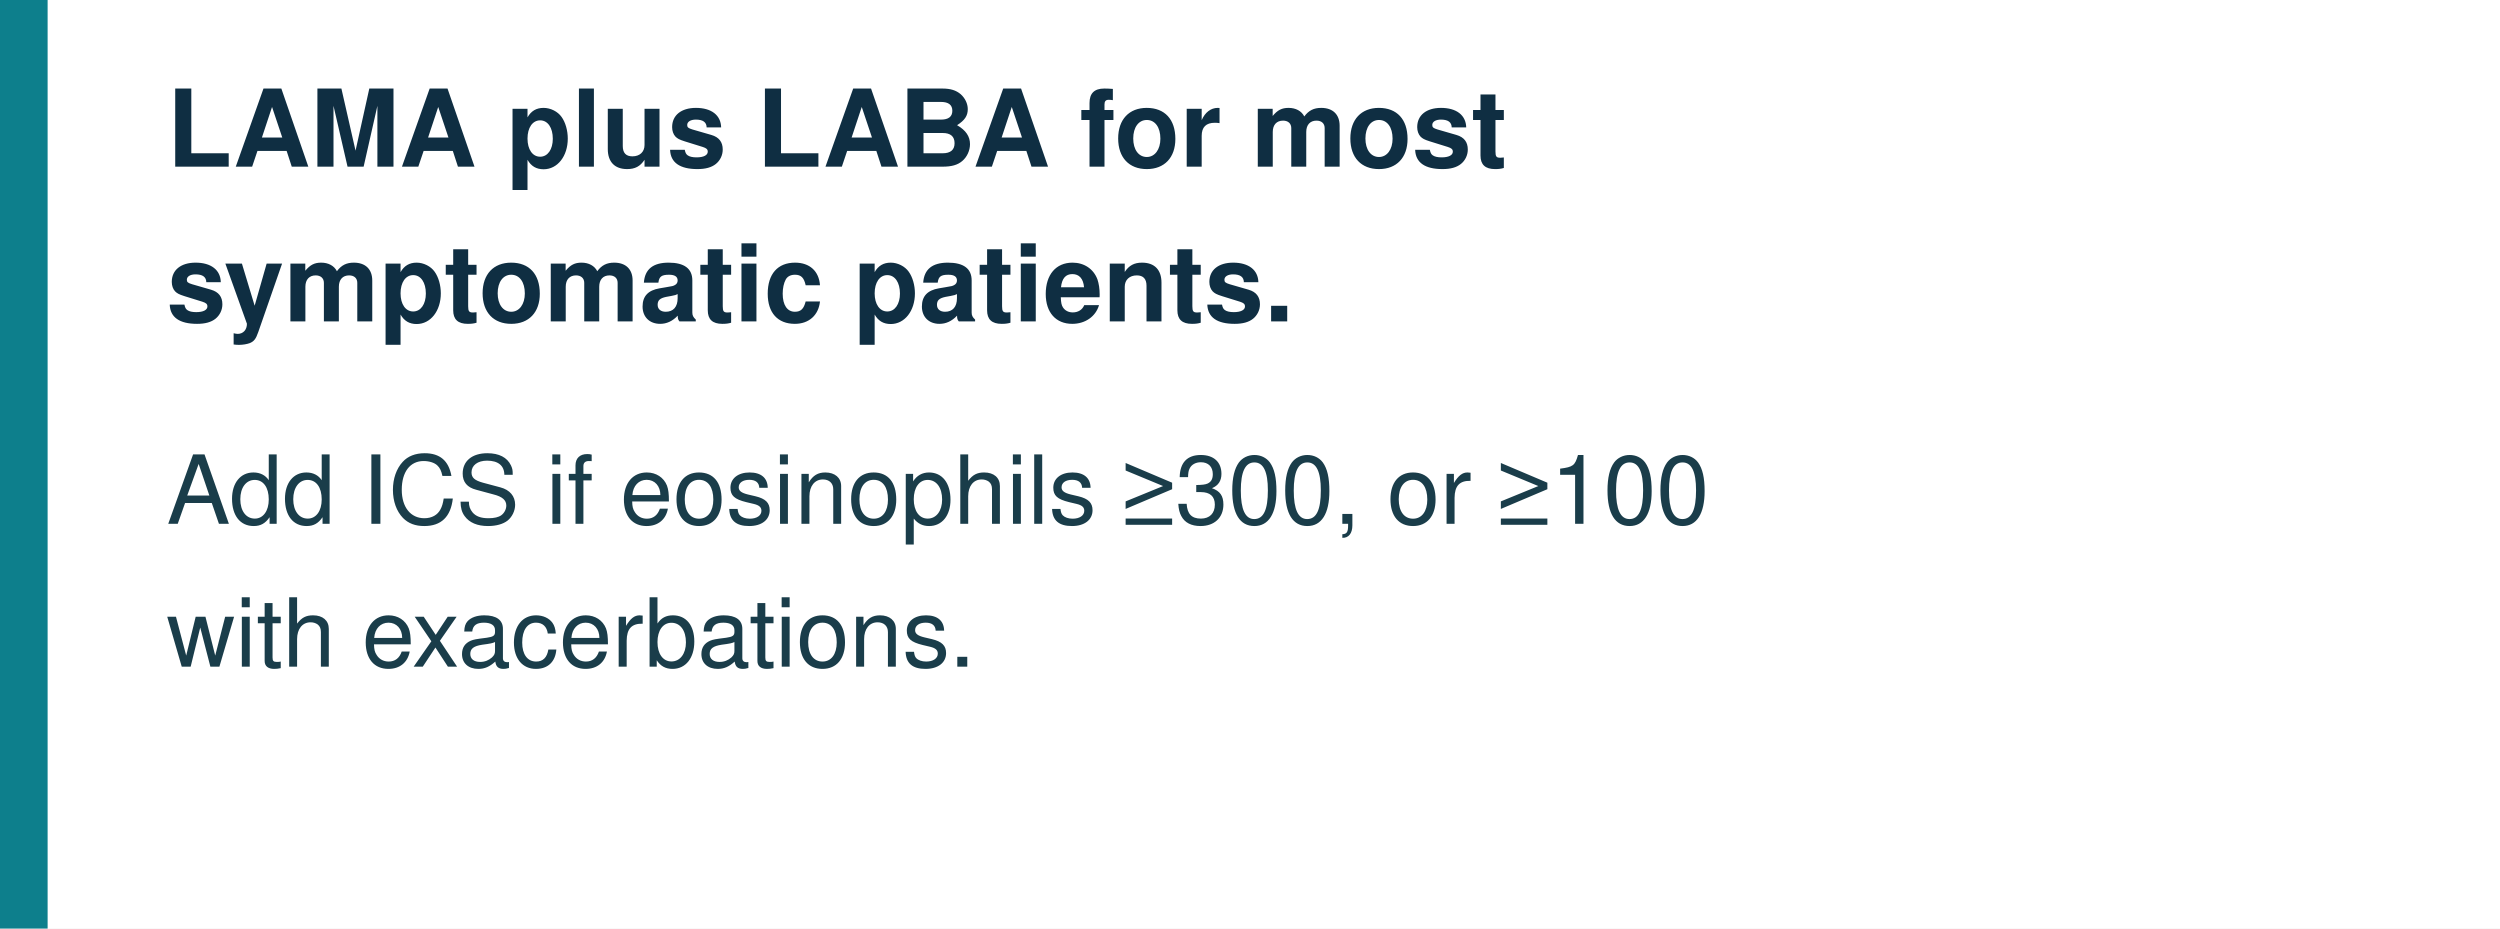
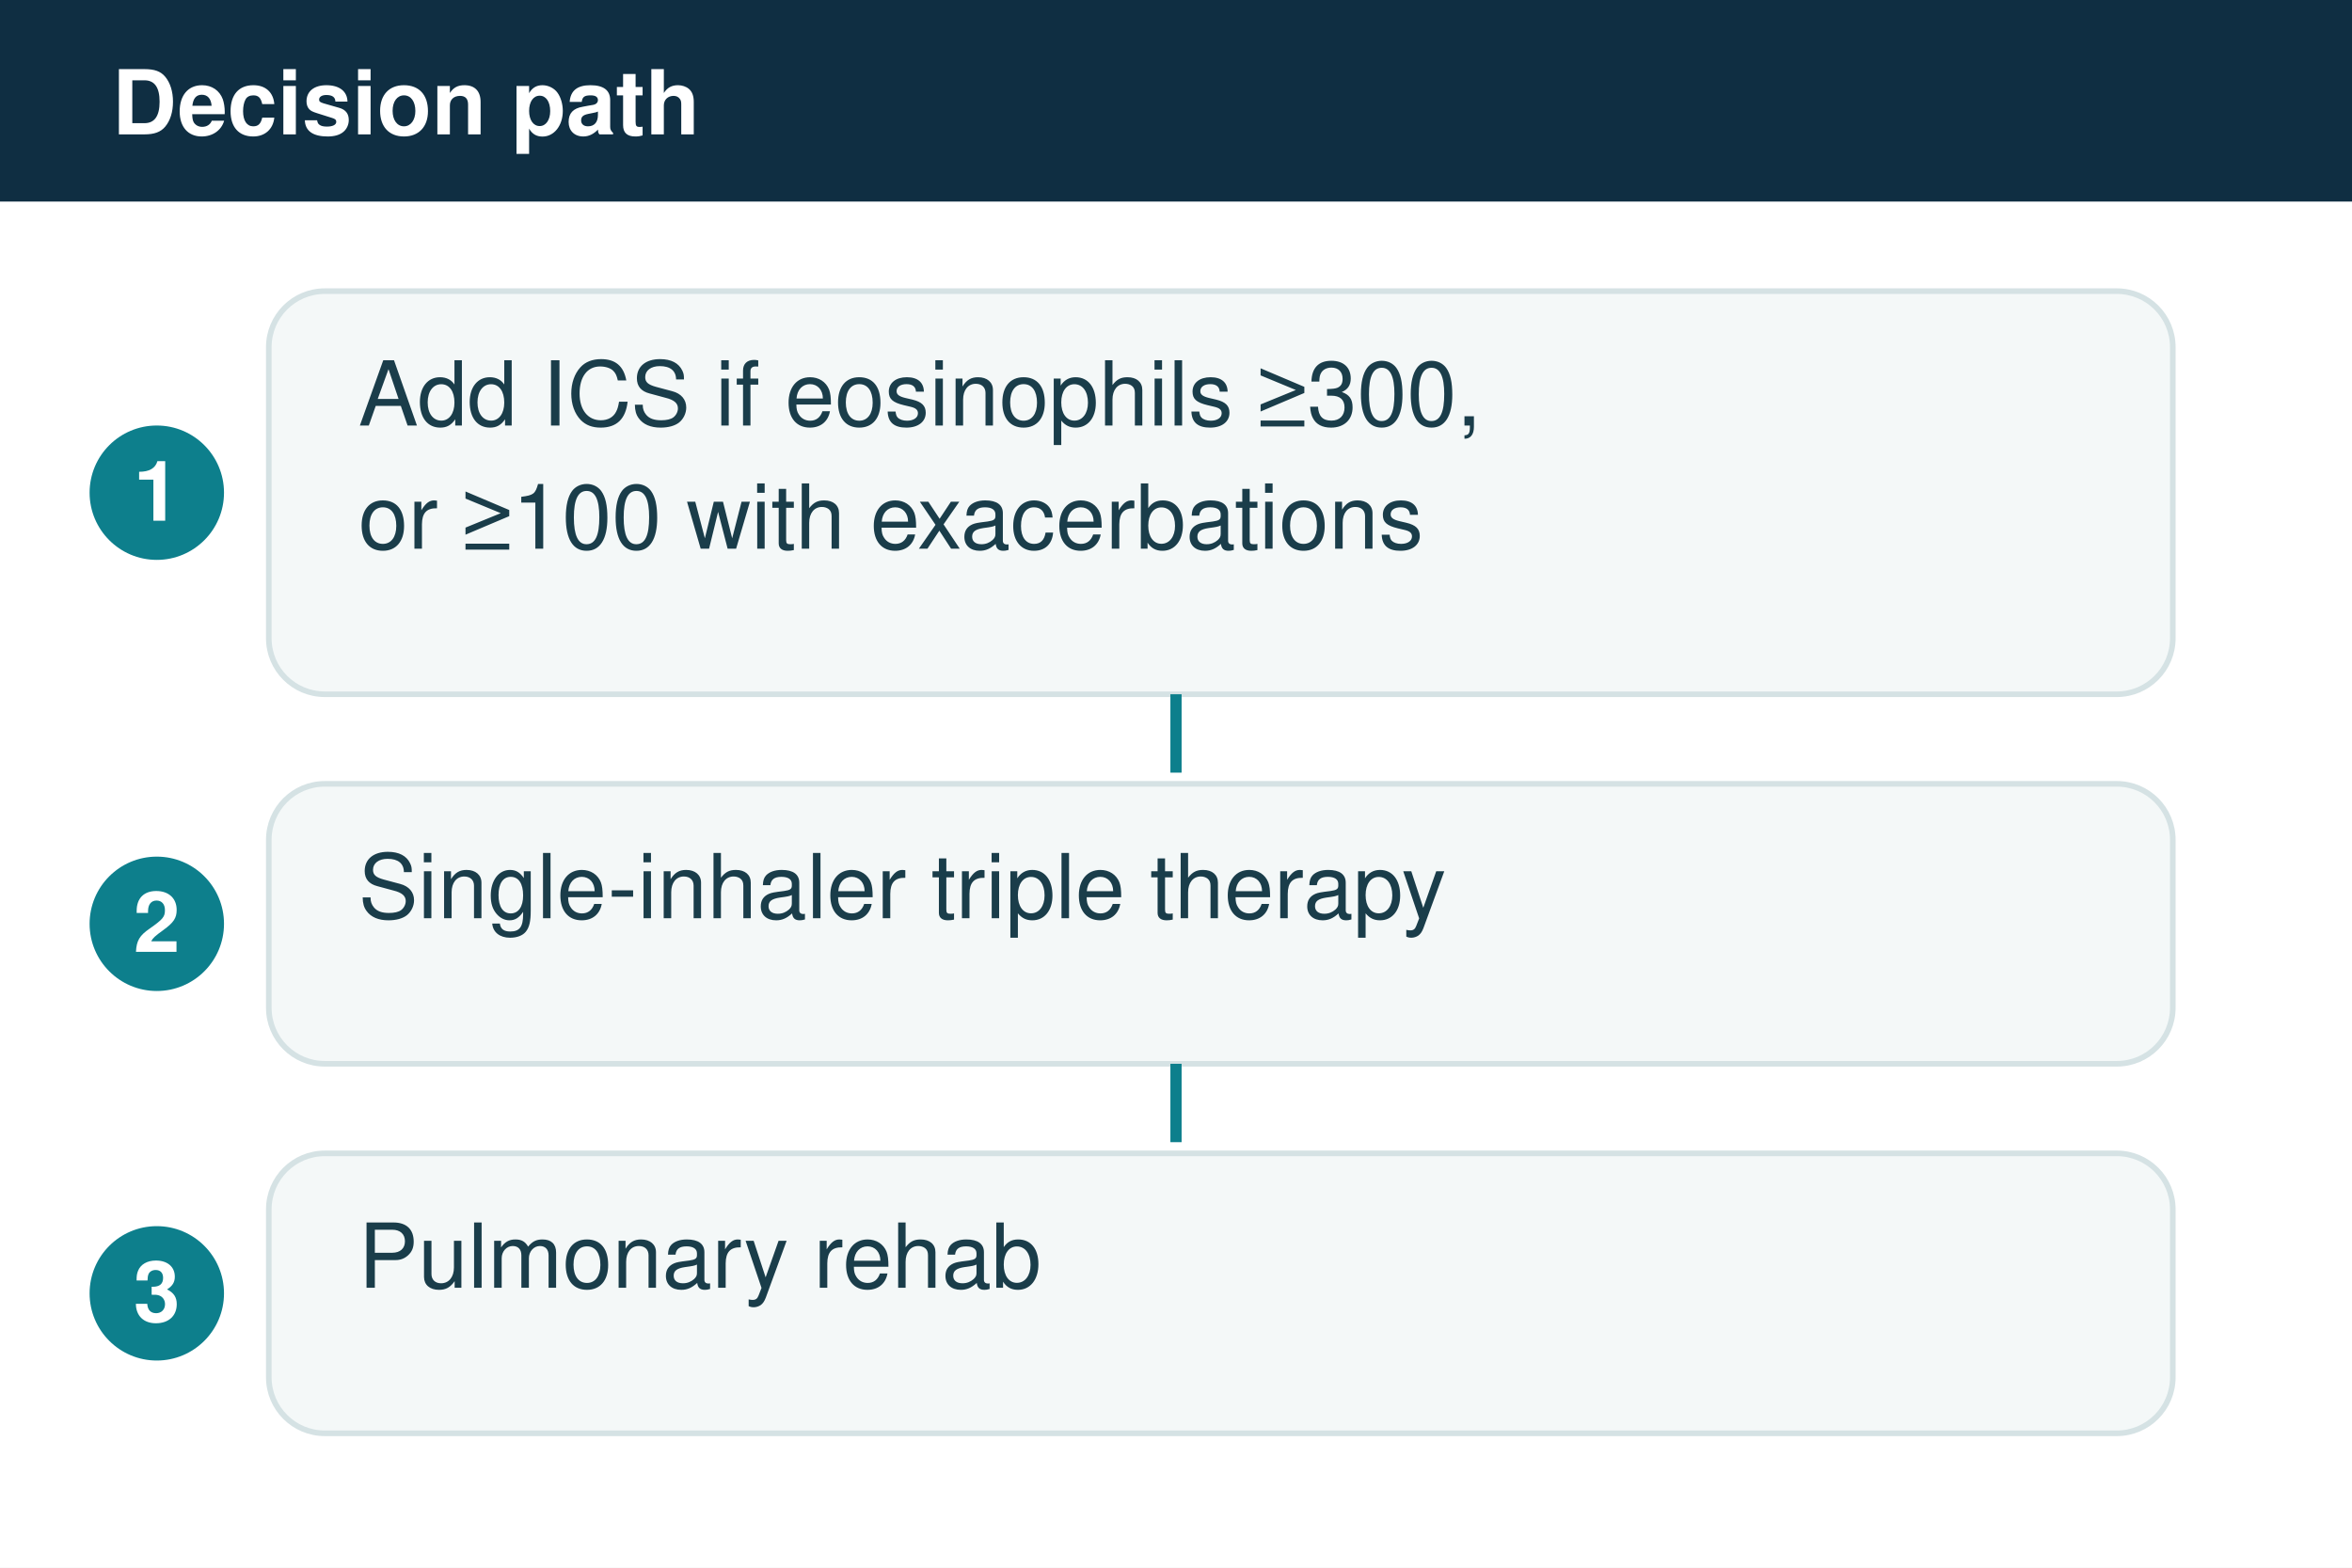
- <svg xmlns="http://www.w3.org/2000/svg" viewBox="0 0 420 156" width="420" height="156" role="img" aria-labelledby="tfnp131">
-   <rect width="420" height="156" fill="#ffffff" />
-   <rect x="0" y="0" width="8" height="156" fill="#0d7f8c" />
-   <text x="28" y="28" font-family="Helvetica Neue, Helvetica, Arial, sans-serif" font-size="18" font-weight="700" fill="#0f2e42" text-anchor="start">LAMA plus LABA for most</text>
-   <text x="28" y="54" font-family="Helvetica Neue, Helvetica, Arial, sans-serif" font-size="18" font-weight="700" fill="#0f2e42" text-anchor="start">symptomatic patients.</text>
-   <text x="28" y="88" font-family="Helvetica Neue, Helvetica, Arial, sans-serif" font-size="16" font-weight="500" fill="#1a3d4a" text-anchor="start">Add ICS if eosinophils ≥300, or ≥100</text>
-   <text x="28" y="112" font-family="Helvetica Neue, Helvetica, Arial, sans-serif" font-size="16" font-weight="500" fill="#1a3d4a" text-anchor="start">with exacerbations.</text>
+ <svg xmlns="http://www.w3.org/2000/svg" viewBox="0 0 420 280" width="420" height="280" role="img">
+   <rect width="420" height="280" fill="#ffffff" />
+   <rect x="0" y="0" width="420" height="36" fill="#0f2e42" />
+   <text x="20" y="24" font-family="Helvetica Neue, Helvetica, Arial, sans-serif" font-size="16" font-weight="700" fill="#ffffff" text-anchor="start">Decision path</text>
+   <rect x="48" y="52" width="340" height="72" rx="10" fill="#f4f8f8" stroke="#d5e2e4" />
+   <circle cx="28" cy="88.0" r="12" fill="#0d7f8c" />
+   <text x="28" y="93.0" font-family="Helvetica Neue, Helvetica, Arial, sans-serif" font-size="15" font-weight="700" fill="#ffffff" text-anchor="middle">1</text>
+   <text x="64" y="76" font-family="Helvetica Neue, Helvetica, Arial, sans-serif" font-size="16" font-weight="500" fill="#1a3d4a" text-anchor="start">Add ICS if eosinophils ≥300,</text>
+   <text x="64" y="98" font-family="Helvetica Neue, Helvetica, Arial, sans-serif" font-size="16" font-weight="500" fill="#1a3d4a" text-anchor="start">or ≥100 with exacerbations</text>
+   <line x1="210" y1="124" x2="210" y2="138" stroke="#0d7f8c" stroke-width="2" />
+   <rect x="48" y="140" width="340" height="50" rx="10" fill="#f4f8f8" stroke="#d5e2e4" />
+   <circle cx="28" cy="165.0" r="12" fill="#0d7f8c" />
+   <text x="28" y="170.0" font-family="Helvetica Neue, Helvetica, Arial, sans-serif" font-size="15" font-weight="700" fill="#ffffff" text-anchor="middle">2</text>
+   <text x="64" y="164" font-family="Helvetica Neue, Helvetica, Arial, sans-serif" font-size="16" font-weight="500" fill="#1a3d4a" text-anchor="start">Single-inhaler triple therapy</text>
+   <line x1="210" y1="190" x2="210" y2="204" stroke="#0d7f8c" stroke-width="2" />
+   <rect x="48" y="206" width="340" height="50" rx="10" fill="#f4f8f8" stroke="#d5e2e4" />
+   <circle cx="28" cy="231.0" r="12" fill="#0d7f8c" />
+   <text x="28" y="236.0" font-family="Helvetica Neue, Helvetica, Arial, sans-serif" font-size="15" font-weight="700" fill="#ffffff" text-anchor="middle">3</text>
+   <text x="64" y="230" font-family="Helvetica Neue, Helvetica, Arial, sans-serif" font-size="16" font-weight="500" fill="#1a3d4a" text-anchor="start">Pulmonary rehab</text>
</svg>
